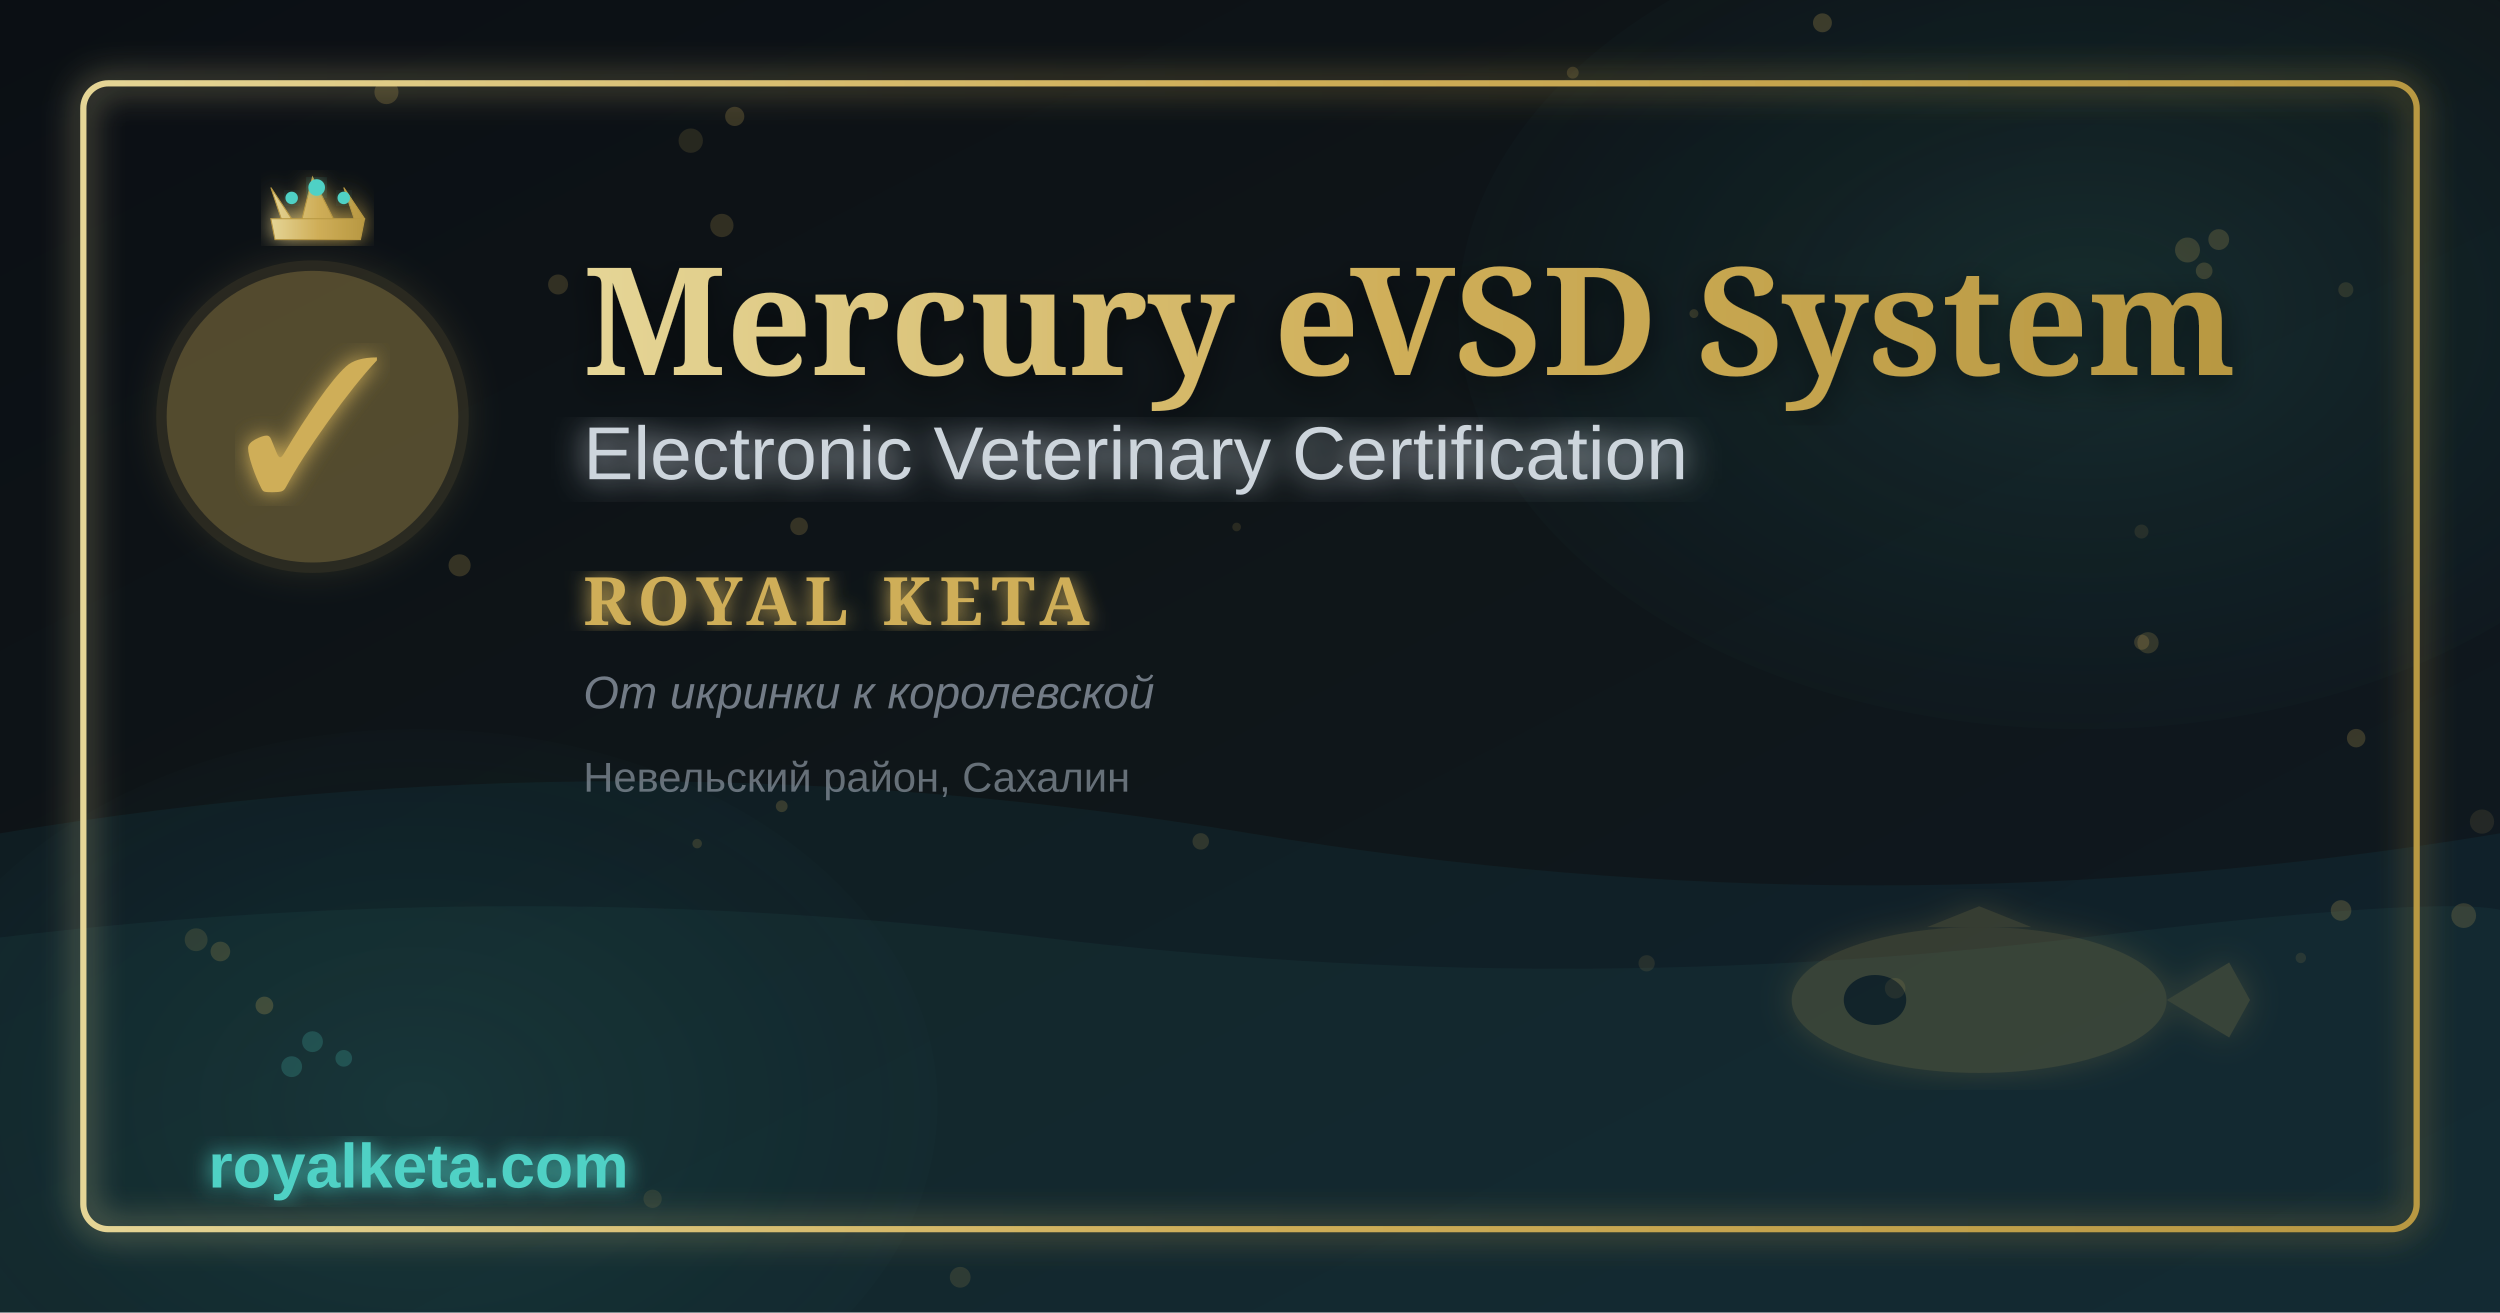
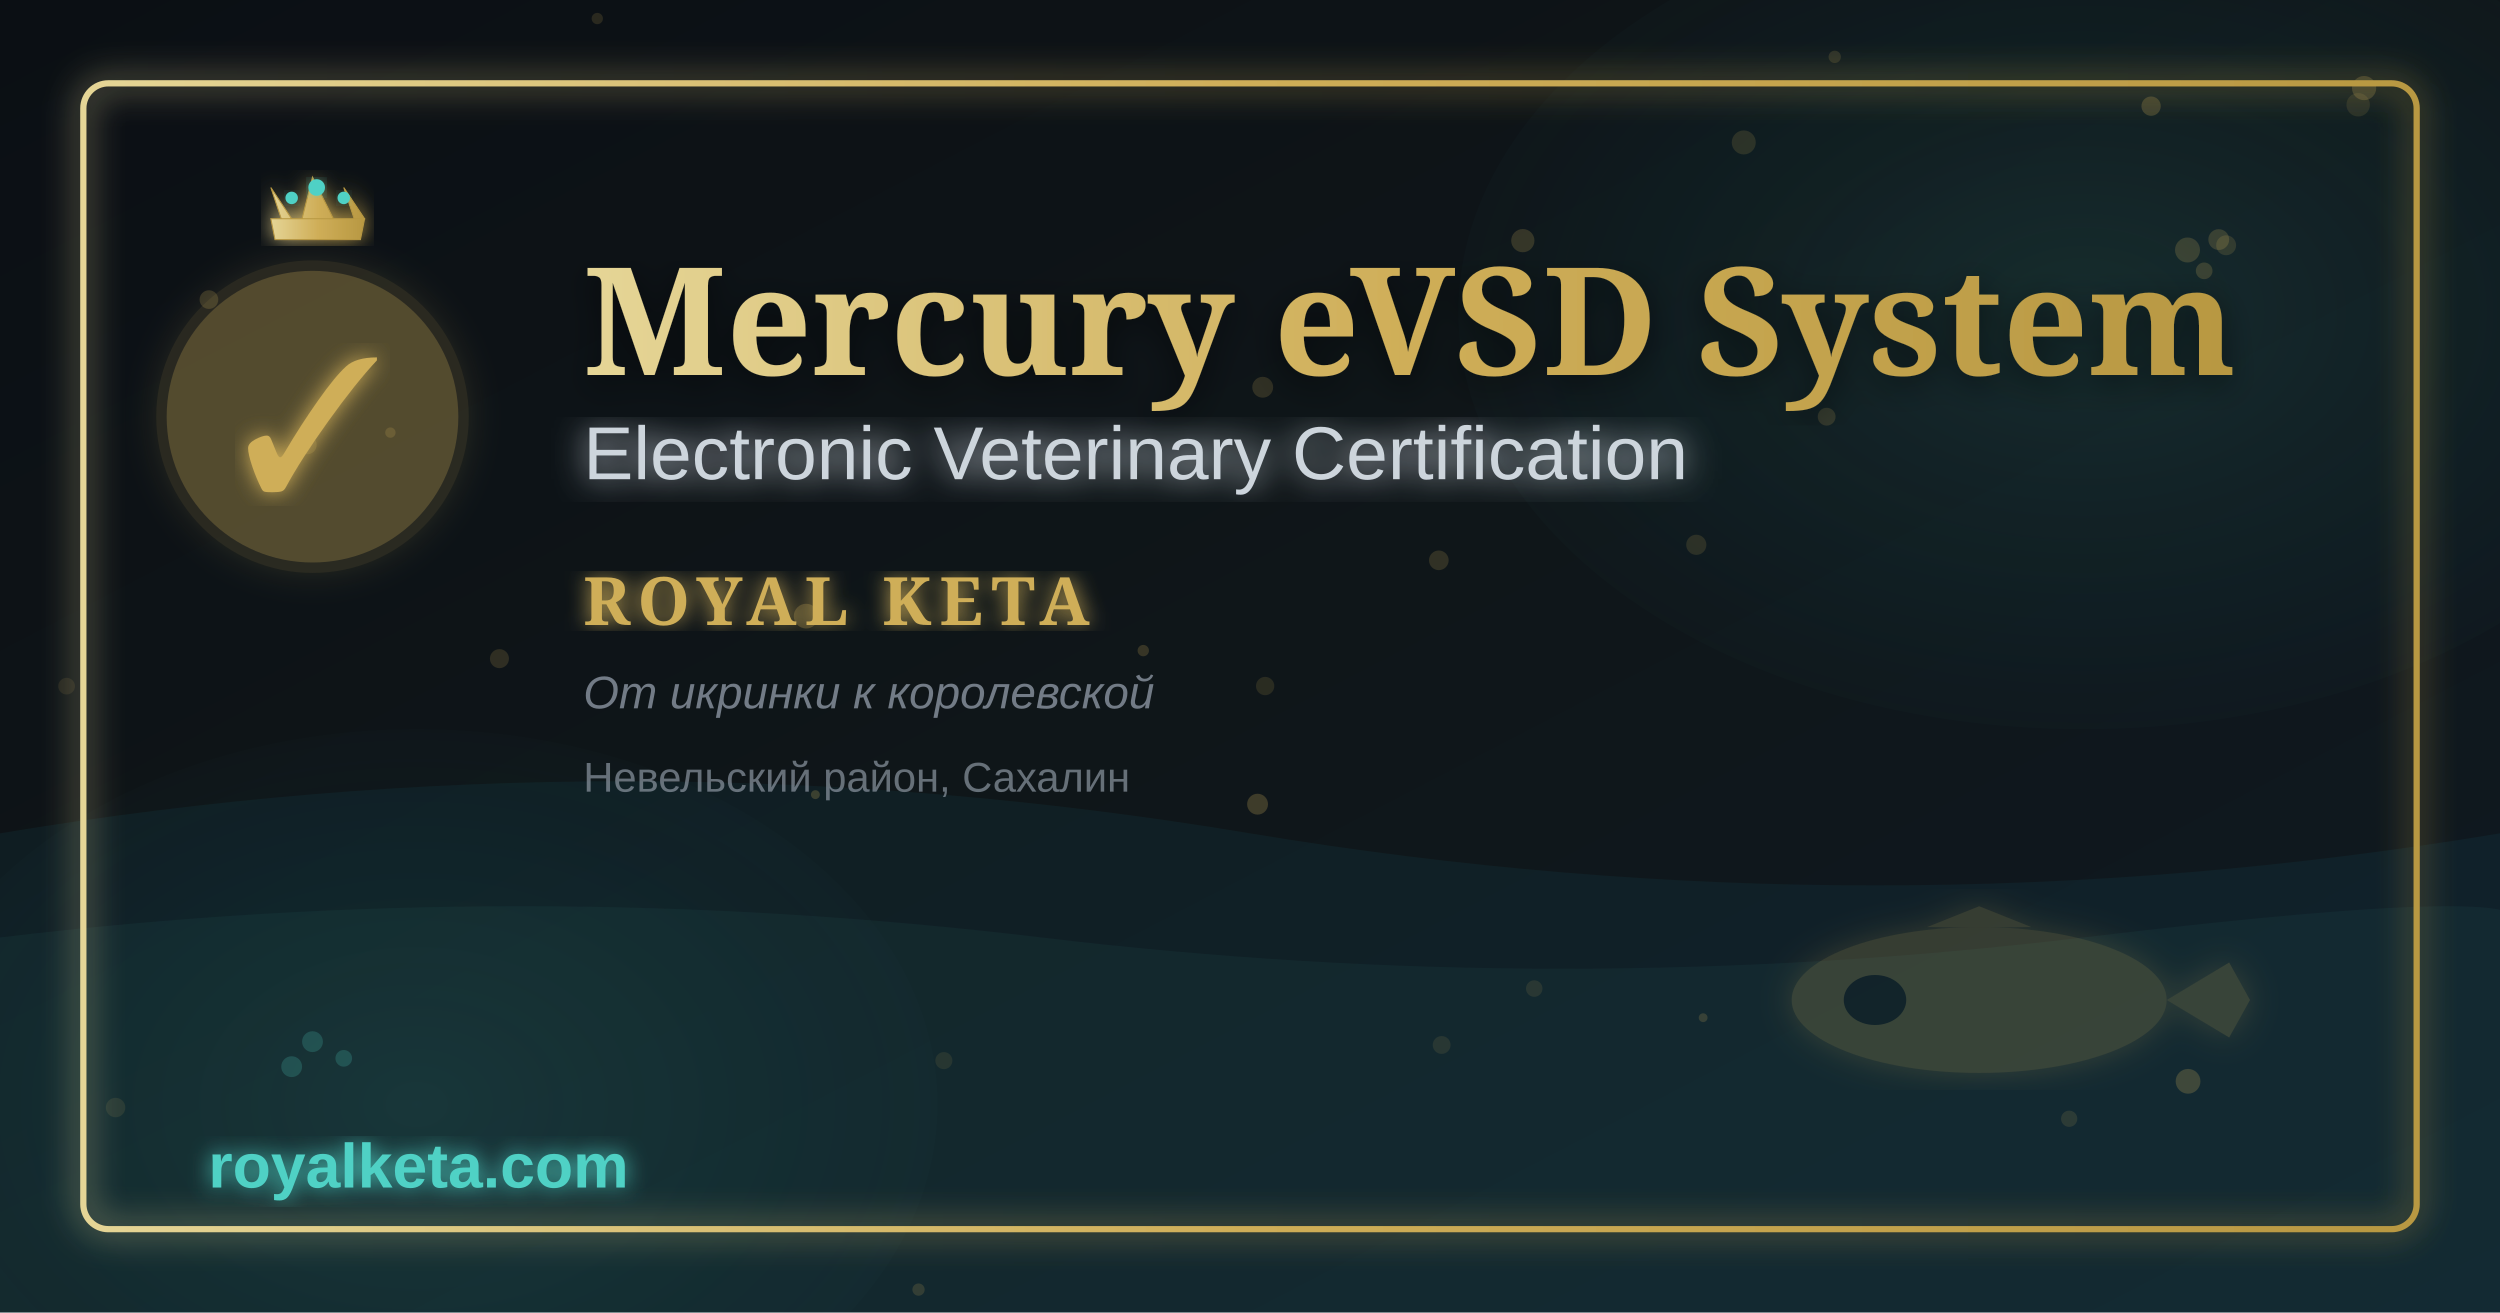
<svg xmlns="http://www.w3.org/2000/svg" width="1200" height="630">
  <defs>
    <linearGradient id="bgGradient" x1="0%" y1="0%" x2="100%" y2="100%">
      <stop offset="0%" style="stop-color:#0B0F14;stop-opacity:1" />
      <stop offset="50%" style="stop-color:#0F1619;stop-opacity:1" />
      <stop offset="100%" style="stop-color:#0F1922;stop-opacity:1" />
    </linearGradient>
    <linearGradient id="goldGradient" x1="0%" y1="0%" x2="100%" y2="0%">
      <stop offset="0%" style="stop-color:#E5D596;stop-opacity:1" />
      <stop offset="50%" style="stop-color:#CFAE58;stop-opacity:1" />
      <stop offset="100%" style="stop-color:#B89842;stop-opacity:1" />
    </linearGradient>
    <radialGradient id="oceanGradient" cx="50%" cy="50%" r="50%">
      <stop offset="0%" style="stop-color:#4FD1C5;stop-opacity:0.3" />
      <stop offset="100%" style="stop-color:#1E90A0;stop-opacity:0.05" />
    </radialGradient>
    <filter id="glow">
      <feGaussianBlur stdDeviation="5" result="coloredBlur" />
      <feMerge>
        <feMergeNode in="coloredBlur" />
        <feMergeNode in="SourceGraphic" />
      </feMerge>
    </filter>
    <filter id="softGlow">
      <feGaussianBlur stdDeviation="8" result="coloredBlur" />
      <feMerge>
        <feMergeNode in="coloredBlur" />
        <feMergeNode in="SourceGraphic" />
      </feMerge>
    </filter>
    <filter id="shadow">
      <feDropShadow dx="0" dy="4" stdDeviation="8" flood-color="#000000" flood-opacity="0.5" />
    </filter>
  </defs>
  <rect width="1200" height="630" fill="url(#bgGradient)" />
  <ellipse cx="1000" cy="150" rx="300" ry="200" fill="url(#oceanGradient)" opacity="0.4" />
  <ellipse cx="200" cy="530" rx="250" ry="180" fill="url(#oceanGradient)" opacity="0.3" />
  <path d="M 0 400 Q 300 350 600 400 T 1200 400 L 1200 630 L 0 630 Z" fill="#1E90A0" opacity="0.08" />
  <path d="M 0 450 Q 250 420 500 450 T 1000 450 T 1200 450 L 1200 630 L 0 630 Z" fill="#4FD1C5" opacity="0.05" />
-   <circle cx="331.558" cy="67.514" r="5.851" fill="#CFAE58" opacity="0.138" />
-   <circle cx="346.491" cy="108.222" r="5.596" fill="#CFAE58" opacity="0.187" />
-   <circle cx="105.781" cy="456.713" r="4.716" fill="#CFAE58" opacity="0.197" />
-   <circle cx="1028.012" cy="308.252" r="3.635" fill="#CFAE58" opacity="0.206" />
-   <circle cx="1191.356" cy="394.362" r="5.814" fill="#CFAE58" opacity="0.113" />
-   <circle cx="1031.042" cy="308.534" r="5.104" fill="#CFAE58" opacity="0.184" />
-   <circle cx="813.088" cy="150.525" r="2.14" fill="#CFAE58" opacity="0.203" />
-   <circle cx="220.607" cy="271.368" r="5.299" fill="#CFAE58" opacity="0.21" />
-   <circle cx="126.921" cy="482.643" r="4.262" fill="#CFAE58" opacity="0.233" />
-   <circle cx="94.145" cy="451.074" r="5.484" fill="#CFAE58" opacity="0.149" />
-   <circle cx="1182.574" cy="439.477" r="5.942" fill="#CFAE58" opacity="0.193" />
-   <circle cx="383.555" cy="252.63" r="4.238" fill="#CFAE58" opacity="0.204" />
-   <circle cx="790.386" cy="462.388" r="3.909" fill="#CFAE58" opacity="0.116" />
-   <circle cx="1130.954" cy="354.309" r="4.436" fill="#CFAE58" opacity="0.222" />
-   <circle cx="267.884" cy="136.554" r="4.805" fill="#CFAE58" opacity="0.19" />
-   <circle cx="185.496" cy="44.213" r="5.767" fill="#CFAE58" opacity="0.222" />
-   <circle cx="313.251" cy="575.412" r="4.388" fill="#CFAE58" opacity="0.118" />
-   <circle cx="375.227" cy="386.996" r="2.823" fill="#CFAE58" opacity="0.206" />
-   <circle cx="1027.909" cy="255.135" r="3.358" fill="#CFAE58" opacity="0.112" />
-   <circle cx="352.665" cy="55.878" r="4.615" fill="#CFAE58" opacity="0.223" />
-   <circle cx="593.584" cy="252.958" r="2.071" fill="#CFAE58" opacity="0.137" />
-   <circle cx="460.89" cy="613.085" r="4.991" fill="#CFAE58" opacity="0.146" />
-   <circle cx="874.771" cy="10.954" r="4.544" fill="#CFAE58" opacity="0.237" />
-   <circle cx="754.93" cy="34.881" r="2.846" fill="#CFAE58" opacity="0.195" />
-   <circle cx="576.361" cy="403.864" r="3.955" fill="#CFAE58" opacity="0.17" />
-   <circle cx="334.635" cy="404.927" r="2.281" fill="#CFAE58" opacity="0.172" />
-   <circle cx="909.665" cy="474.383" r="4.941" fill="#CFAE58" opacity="0.118" />
-   <circle cx="1123.697" cy="437.02" r="4.945" fill="#CFAE58" opacity="0.215" />
-   <circle cx="1125.996" cy="139.085" r="3.614" fill="#CFAE58" opacity="0.142" />
-   <circle cx="1104.4" cy="459.802" r="2.495" fill="#CFAE58" opacity="0.118" />
+   <circle cx="817.509" cy="488.499" r="2.11" fill="#CFAE58" opacity="0.195" />
+   <circle cx="814.22" cy="261.507" r="4.846" fill="#CFAE58" opacity="0.149" />
+   <circle cx="730.954" cy="115.504" r="5.578" fill="#CFAE58" opacity="0.202" />
+   <circle cx="1068.544" cy="117.732" r="4.782" fill="#CFAE58" opacity="0.162" />
+   <circle cx="1032.529" cy="50.954" r="4.636" fill="#CFAE58" opacity="0.232" />
+   <circle cx="837.006" cy="68.37" r="5.763" fill="#CFAE58" opacity="0.151" />
+   <circle cx="239.734" cy="316.148" r="4.569" fill="#CFAE58" opacity="0.171" />
+   <circle cx="993.204" cy="537.001" r="3.894" fill="#CFAE58" opacity="0.139" />
+   <circle cx="1134.764" cy="42.272" r="5.811" fill="#CFAE58" opacity="0.224" />
+   <circle cx="880.677" cy="27.292" r="2.961" fill="#CFAE58" opacity="0.16" />
+   <circle cx="1131.923" cy="50.285" r="5.629" fill="#CFAE58" opacity="0.128" />
+   <circle cx="31.969" cy="329.359" r="4.002" fill="#CFAE58" opacity="0.107" />
+   <circle cx="690.634" cy="268.953" r="4.717" fill="#CFAE58" opacity="0.176" />
+   <circle cx="691.99" cy="501.592" r="4.286" fill="#CFAE58" opacity="0.111" />
+   <circle cx="607.269" cy="329.299" r="4.398" fill="#CFAE58" opacity="0.144" />
+   <circle cx="876.79" cy="200.013" r="4.286" fill="#CFAE58" opacity="0.177" />
+   <circle cx="1050.268" cy="519.026" r="5.947" fill="#CFAE58" opacity="0.231" />
+   <circle cx="391.389" cy="381.425" r="2.133" fill="#CFAE58" opacity="0.229" />
+   <circle cx="286.7" cy="8.9" r="2.714" fill="#CFAE58" opacity="0.155" />
+   <circle cx="453.05" cy="509.098" r="4.095" fill="#CFAE58" opacity="0.109" />
+   <circle cx="548.773" cy="312.29" r="2.725" fill="#CFAE58" opacity="0.208" />
+   <circle cx="736.434" cy="474.514" r="3.956" fill="#CFAE58" opacity="0.121" />
+   <circle cx="603.63" cy="386.006" r="5.013" fill="#CFAE58" opacity="0.248" />
+   <circle cx="147.472" cy="213.484" r="4.546" fill="#CFAE58" opacity="0.203" />
+   <circle cx="440.892" cy="619.011" r="2.946" fill="#CFAE58" opacity="0.171" />
+   <circle cx="100.289" cy="143.807" r="4.482" fill="#CFAE58" opacity="0.2" />
+   <circle cx="606.098" cy="185.881" r="5.004" fill="#CFAE58" opacity="0.181" />
+   <circle cx="386.951" cy="295.74" r="5.934" fill="#CFAE58" opacity="0.247" />
+   <circle cx="187.38" cy="207.649" r="2.488" fill="#CFAE58" opacity="0.189" />
+   <circle cx="55.478" cy="531.622" r="4.672" fill="#CFAE58" opacity="0.111" />
  <rect x="40" y="40" width="1120" height="550" fill="none" stroke="url(#goldGradient)" stroke-width="3" rx="12" filter="url(#softGlow)" />
  <circle cx="150" cy="200" r="75" fill="#CFAE58" opacity="0.15" filter="url(#softGlow)" />
  <circle cx="150" cy="200" r="70" fill="#CFAE58" opacity="0.25" />
  <text x="150" y="235" font-size="90" text-anchor="middle" fill="#CFAE58" filter="url(#glow)">✓</text>
  <g transform="translate(100, 70)">
    <path d="M 30 20 L 40 35 L 35 35 Z M 50 15 L 60 35 L 45 35 Z M 65 20 L 75 35 L 70 35 Z M 30 35 L 75 35 L 73 45 L 32 45 Z" fill="url(#goldGradient)" filter="url(#glow)" stroke="#B89842" stroke-width="0.5" />
    <circle cx="40" cy="25" r="3" fill="#4FD1C5" filter="url(#glow)" />
    <circle cx="52" cy="20" r="4" fill="#4FD1C5" filter="url(#glow)" />
    <circle cx="65" cy="25" r="3" fill="#4FD1C5" filter="url(#glow)" />
  </g>
  <text x="280" y="180" font-family="Georgia, serif" font-size="72" font-weight="bold" fill="url(#goldGradient)" filter="url(#shadow)">Mercury eVSD System</text>
  <text x="280" y="230" font-family="Arial, sans-serif" font-size="36" fill="#D6DEE6" opacity="0.95" filter="url(#softGlow)">Electronic Veterinary Certification</text>
  <text x="280" y="300" font-family="Georgia, serif" font-size="32" font-weight="bold" fill="#CFAE58" letter-spacing="4" filter="url(#glow)">ROYAL KETA</text>
  <text x="280" y="340" font-family="Arial, sans-serif" font-size="22" font-style="italic" fill="#8B95A1" opacity="0.8">От икринки к королевской</text>
  <text x="280" y="380" font-family="Arial, sans-serif" font-size="20" fill="#8B95A1" opacity="0.7">Невельский район, Сахалин</text>
  <text x="100" y="570" font-family="Arial, sans-serif" font-size="30" font-weight="bold" fill="#4FD1C5" filter="url(#glow)">royalketa.com</text>
  <g transform="translate(950, 480)" opacity="0.2" filter="url(#softGlow)">
    <ellipse cx="0" cy="0" rx="90" ry="35" fill="#CFAE58" />
    <path d="M 90 0 L 120 -18 L 130 0 L 120 18 Z" fill="#CFAE58" />
    <path d="M -25 -35 L 0 -45 L 25 -35 Z" fill="#CFAE58" />
    <ellipse cx="-50" cy="0" rx="15" ry="12" fill="#0B0F14" />
  </g>
  <g opacity="0.2">
    <circle cx="1050" cy="120" r="6" fill="#CFAE58" />
    <circle cx="1065" cy="115" r="5" fill="#CFAE58" />
    <circle cx="1058" cy="130" r="4" fill="#CFAE58" />
    <circle cx="150" cy="500" r="5" fill="#4FD1C5" />
    <circle cx="165" cy="508" r="4" fill="#4FD1C5" />
    <circle cx="140" cy="512" r="5" fill="#4FD1C5" />
  </g>
</svg>
